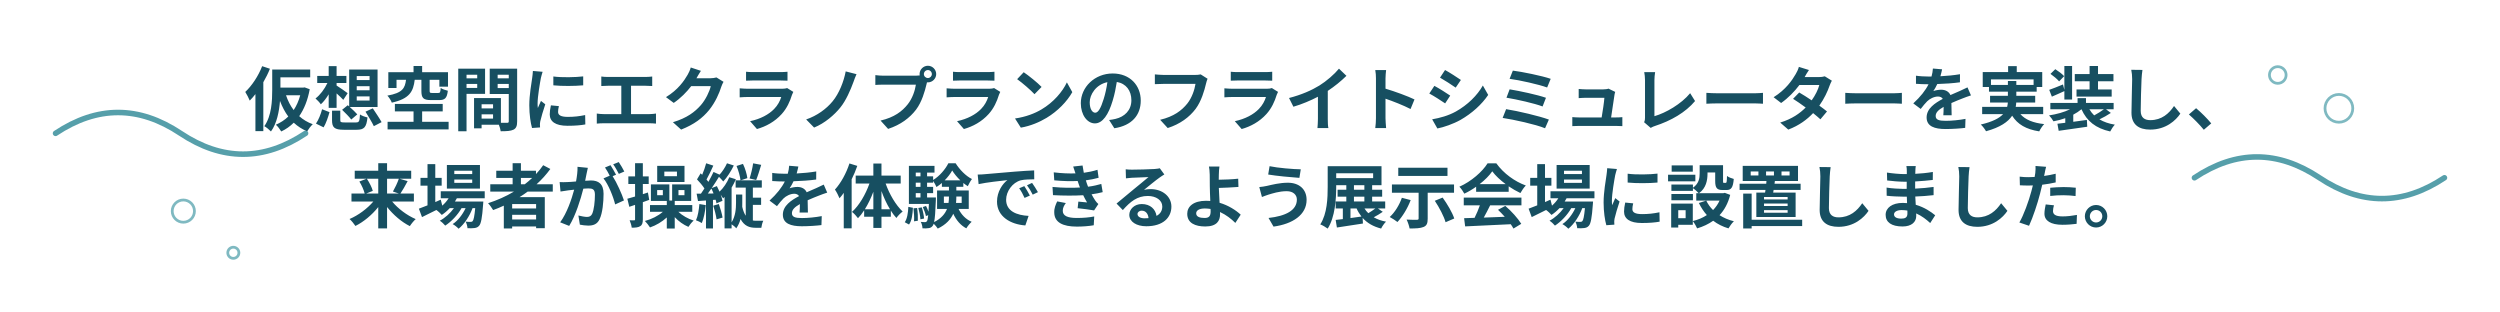
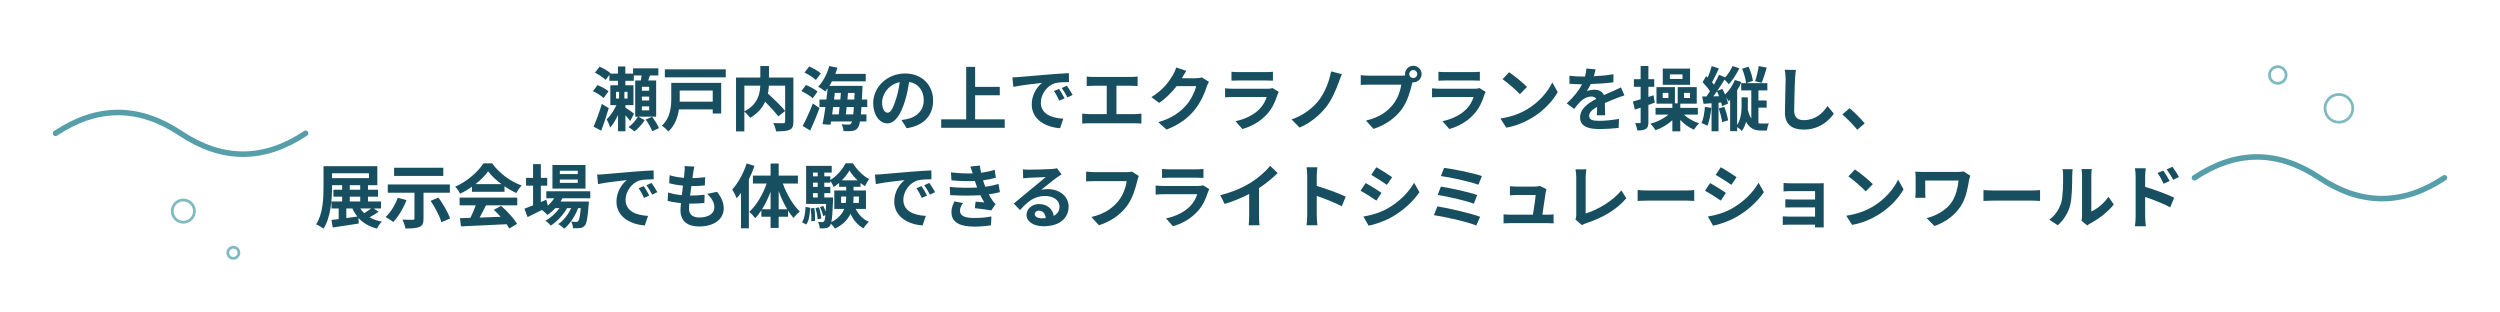
<svg xmlns="http://www.w3.org/2000/svg" width="900" height="112" viewBox="0 0 900 112" role="img" aria-labelledby="title desc">
  <style>
    .copy { fill: #174f61; font-family: "Noto Sans JP", "Yu Gothic UI", "Segoe UI", sans-serif; font-size: 25px; font-weight: 750; }
    .wave { fill: none; stroke: #2c8795; stroke-width: 2; stroke-linecap: round; opacity: .8; }
    .bubble { fill: none; stroke: #3a94a0; opacity: .65; }
  </style>
  <path class="wave" d="M20 48c15-10 30-10 45 0s30 10 45 0M790 64c15-10 30-10 45 0s30 10 45 0" />
  <circle class="bubble" cx="66" cy="76" r="4" />
  <circle class="bubble" cx="84" cy="91" r="2" />
  <circle class="bubble" cx="820" cy="27" r="3" />
  <circle class="bubble" cx="842" cy="39" r="5" />
-   <text x="450" y="45" text-anchor="middle" class="copy">仮想空間にエクラノプランのフライトシミュレーターを実装し、</text>
-   <text x="450" y="80" text-anchor="middle" class="copy">来場者が操縦を体験できるよう展示会場に設置しました。</text>
+   <text x="450" y="45" text-anchor="middle" class="copy">瀬戸内海の上でエクラノプランを操縦し、</text>
+   <text x="450" y="80" text-anchor="middle" class="copy">展示会場でも体験できるフライトシミュレーションワールド</text>
</svg>
